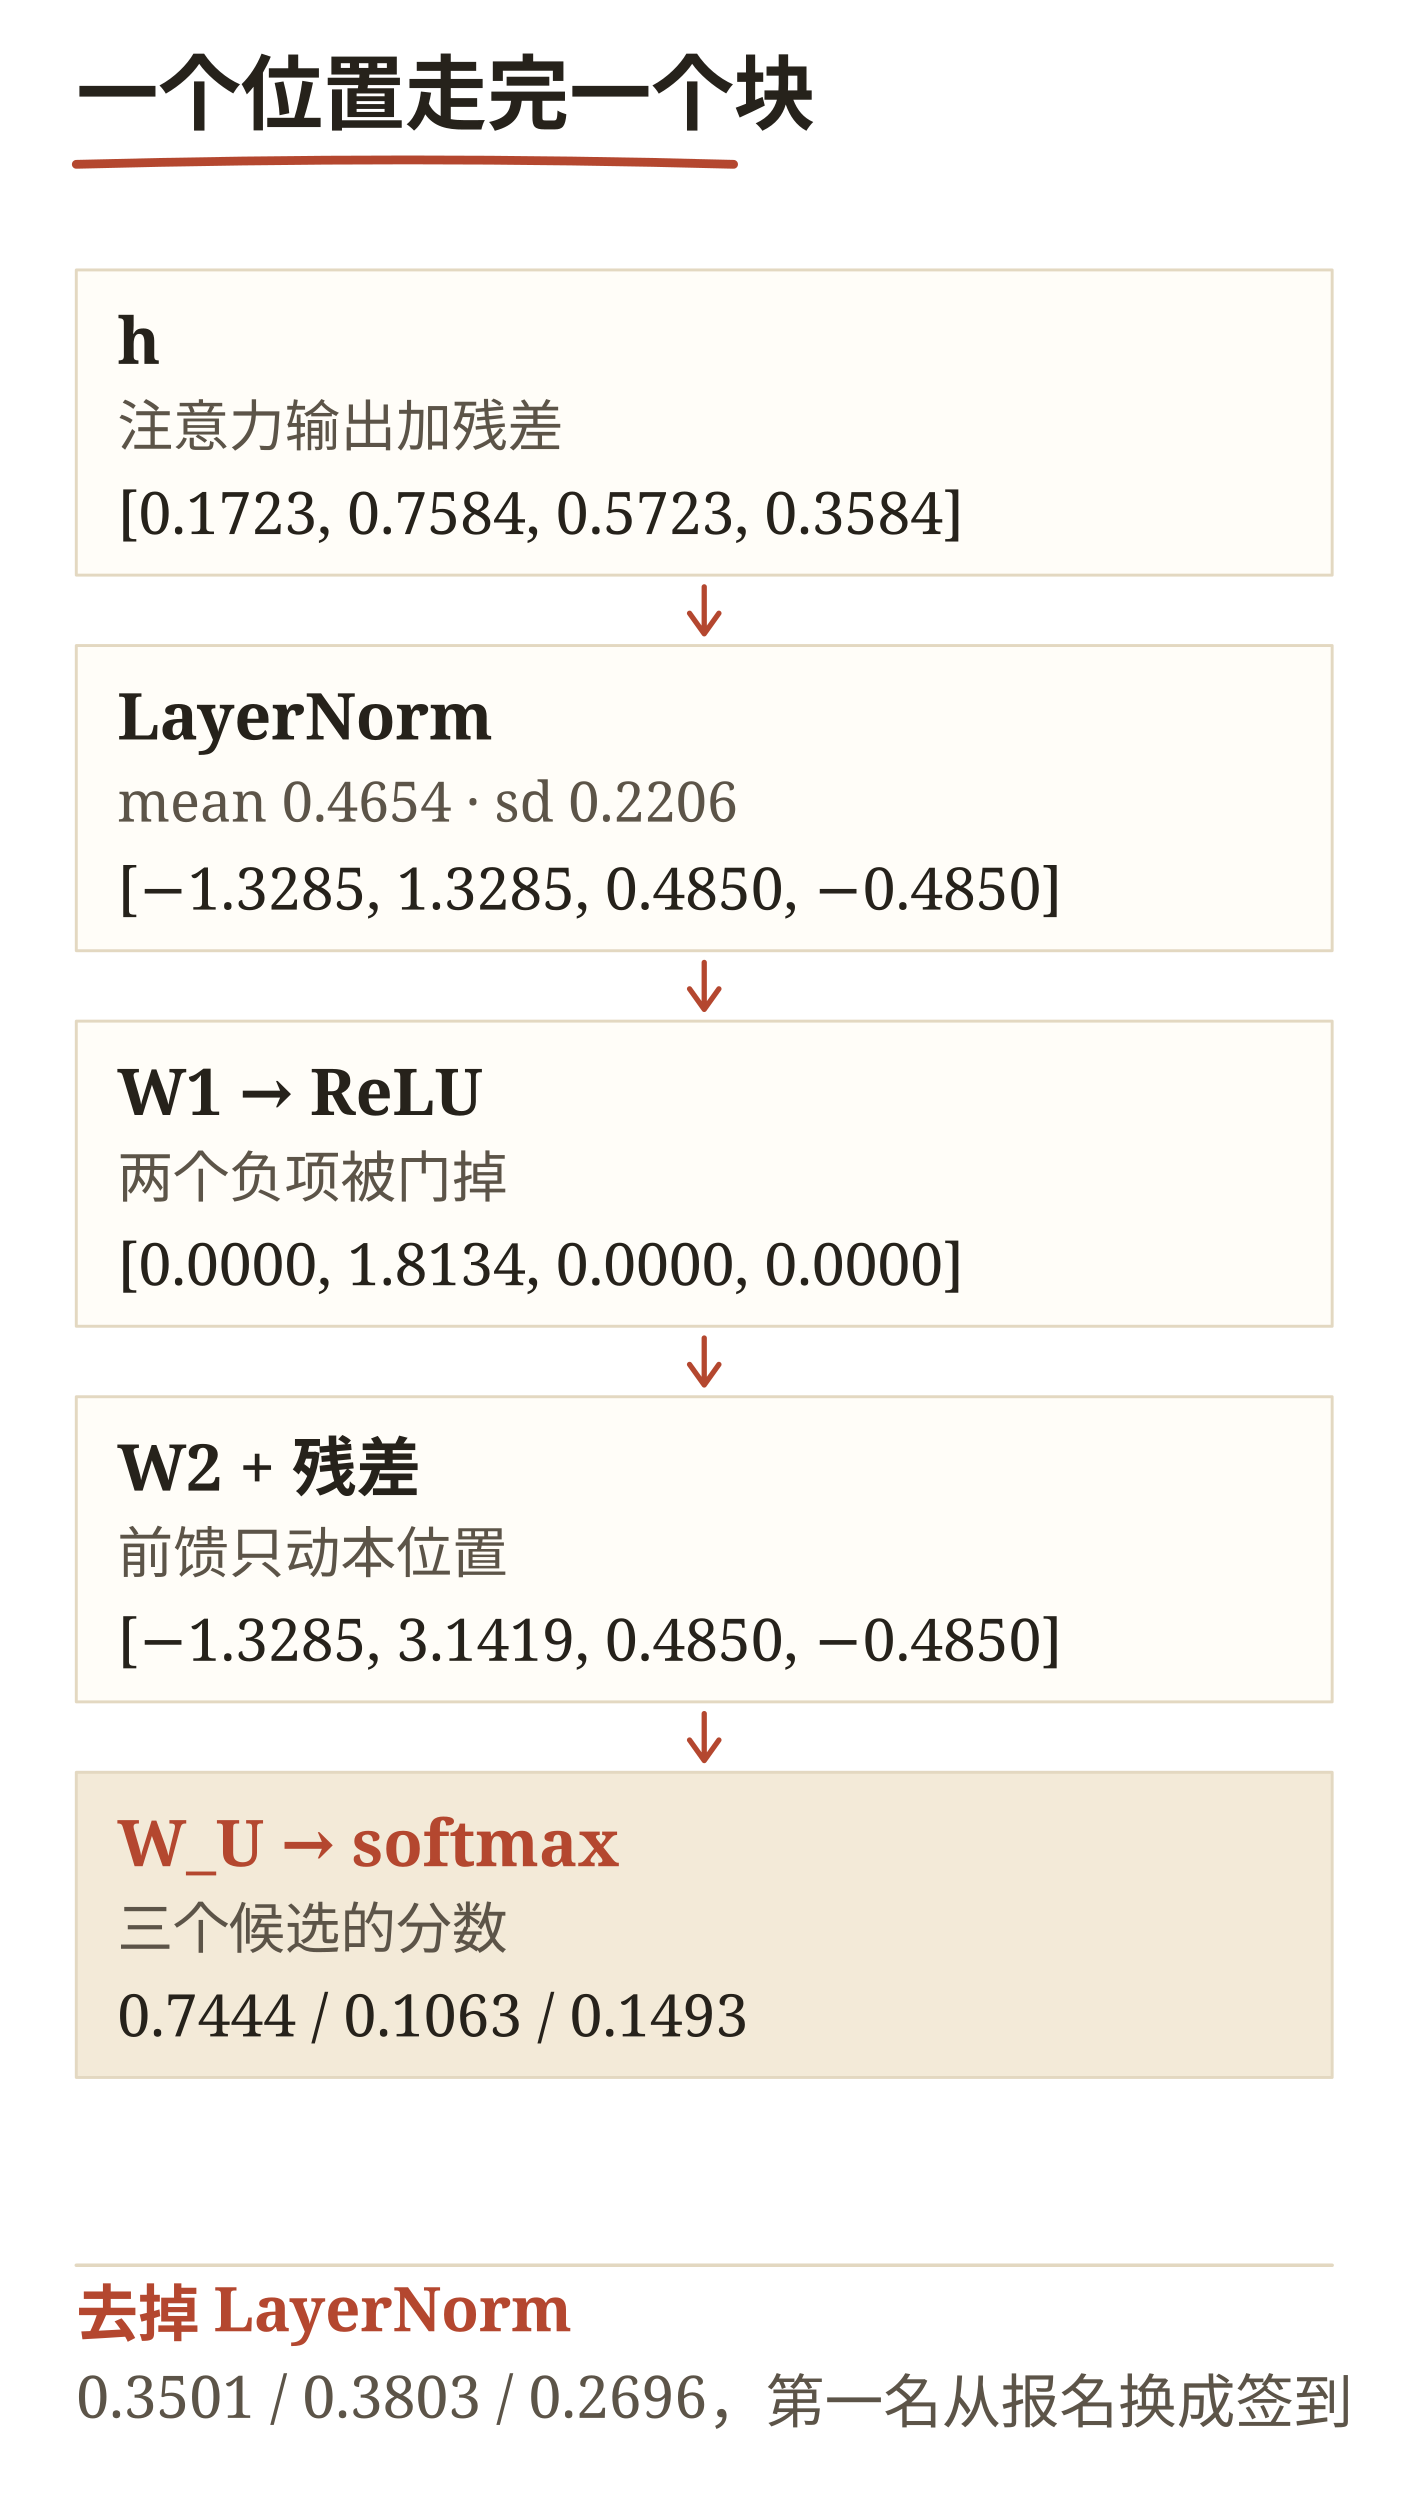
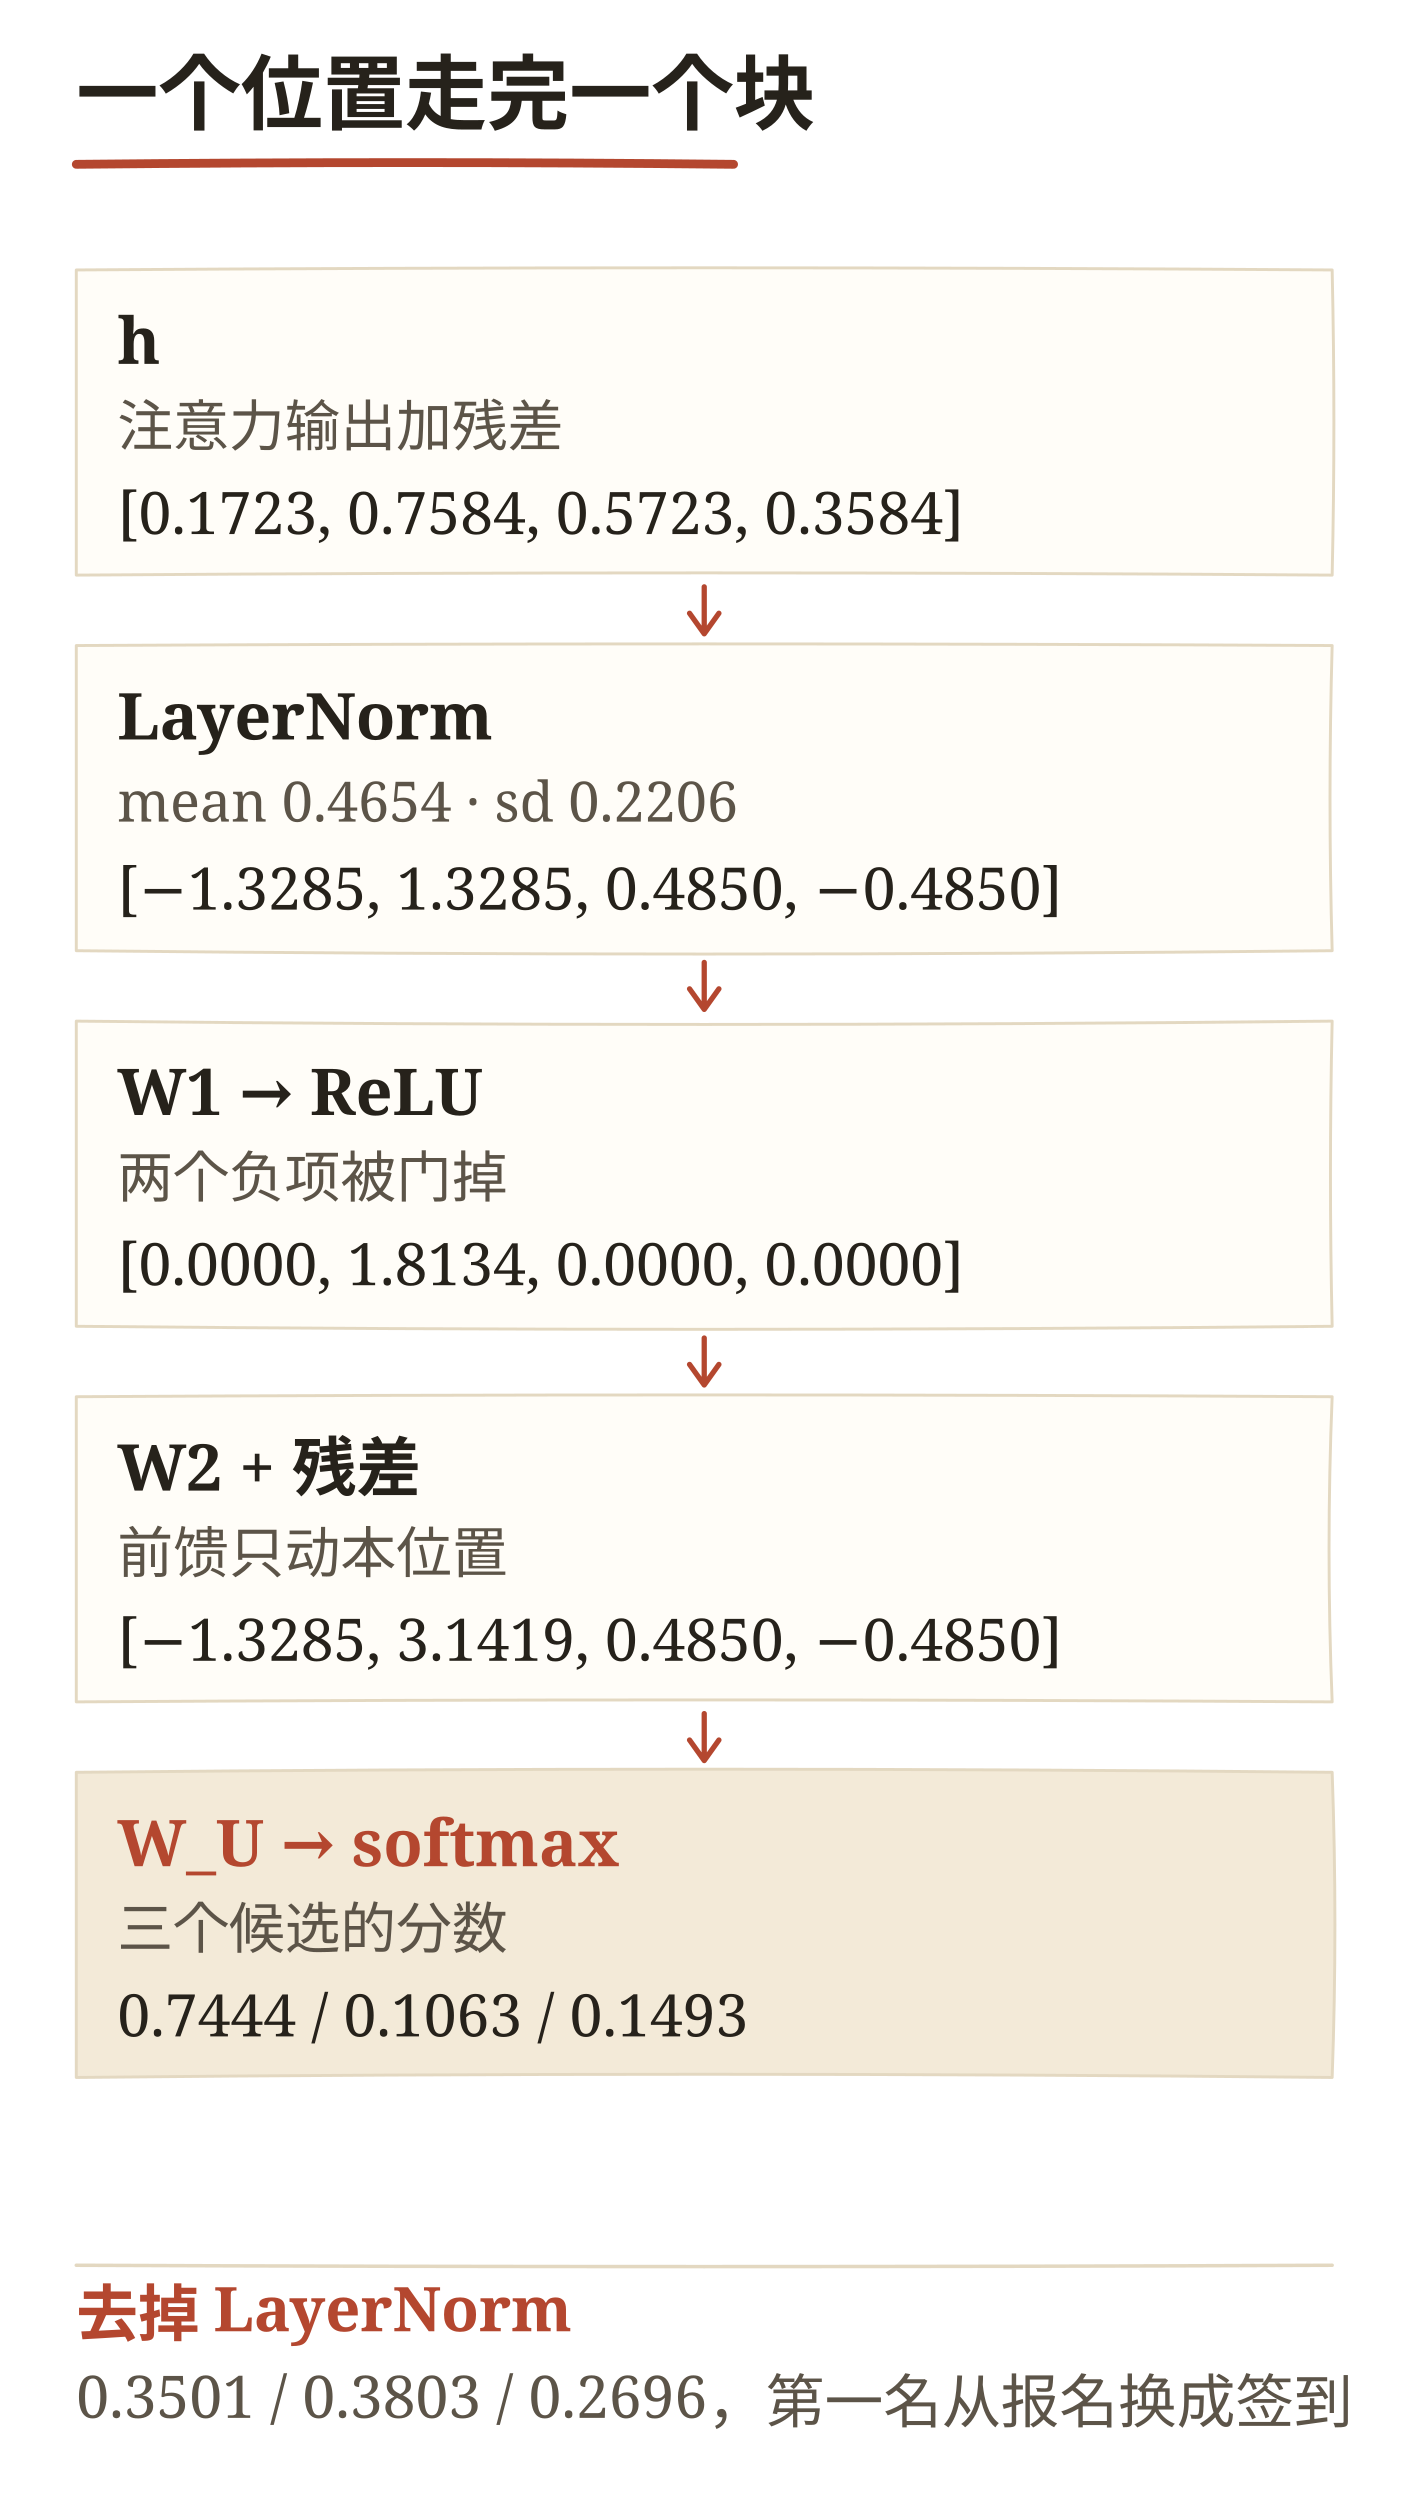
<svg xmlns="http://www.w3.org/2000/svg" width="480" height="852" viewBox="0 0 480 852" role="img" aria-labelledby="title desc">
  <g font-family="'Noto Serif SC','Source Han Serif SC','Songti SC','SimSun',serif" fill="#26221B">
    <text x="26" y="42" font-size="28" text-anchor="start" fill="#26221B" font-weight="600">一个位置走完一个块</text>
-     <path d="M26 56Q140 53 250 56" fill="none" stroke="#B4472F" stroke-width="3" stroke-linecap="round" stroke-linejoin="round" />
-     <path d="M26 92H454V196H26Z" fill="#FFFDF8" stroke="none" />
-     <path d="M26 92H454V196H26Z" fill="none" stroke="#E3D8C1" stroke-width="1" stroke-linecap="round" stroke-linejoin="round" />
+     <path d="M 26 56 Q 140 54.82 250 56" fill="none" stroke="#B4472F" stroke-width="3" stroke-linecap="round" stroke-linejoin="round" />
+     <path d="M 26 92 Q 240 90.54 454 92 Q 455.18 144 454 196 Q 240 194.48 26 196 Z" fill="#FFFDF8" stroke="none" />
+     <path d="M 26 92 Q 240 90.54 454 92 Q 455.18 144 454 196 Q 240 194.48 26 196 Z" fill="none" stroke="#E3D8C1" stroke-width="1" stroke-linecap="round" stroke-linejoin="round" />
    <text x="40" y="124" font-size="22" text-anchor="start" fill="#26221B" font-weight="600">h</text>
    <text x="40" y="152" font-size="19" text-anchor="start" fill="#5C5448" font-weight="400">注意力输出加残差</text>
    <text x="40" y="182" font-size="20" text-anchor="start" fill="#26221B" font-weight="400">[0.1723, 0.7584, 0.5723, 0.3584]</text>
    <path d="M240 200V216M235 209L240 216L245 209" fill="none" stroke="#B4472F" stroke-width="1.8" stroke-linecap="round" stroke-linejoin="round" />
-     <path d="M26 220H454V324H26Z" fill="#FFFDF8" stroke="none" />
-     <path d="M26 220H454V324H26Z" fill="none" stroke="#E3D8C1" stroke-width="1" stroke-linecap="round" stroke-linejoin="round" />
+     <path d="M 26 220 Q 240 218.88 454 220 Q 452.54 272 454 324 Q 240 326.28 26 324 Z" fill="#FFFDF8" stroke="none" />
+     <path d="M 26 220 Q 240 218.88 454 220 Q 452.54 272 454 324 Q 240 326.28 26 324 Z" fill="none" stroke="#E3D8C1" stroke-width="1" stroke-linecap="round" stroke-linejoin="round" />
    <text x="40" y="252" font-size="22" text-anchor="start" fill="#26221B" font-weight="600">LayerNorm</text>
    <text x="40" y="280" font-size="19" text-anchor="start" fill="#5C5448" font-weight="400">mean 0.4654 · sd 0.2206</text>
    <text x="40" y="310" font-size="20" text-anchor="start" fill="#26221B" font-weight="400">[−1.3285, 1.3285, 0.4850, −0.4850]</text>
    <path d="M240 328V344M235 337L240 344L245 337" fill="none" stroke="#B4472F" stroke-width="1.8" stroke-linecap="round" stroke-linejoin="round" />
-     <path d="M26 348H454V452H26Z" fill="#FFFDF8" stroke="none" />
-     <path d="M26 348H454V452H26Z" fill="none" stroke="#E3D8C1" stroke-width="1" stroke-linecap="round" stroke-linejoin="round" />
+     <path d="M 26 348 Q 240 350.26 454 348 Q 452.84 400 454 452 Q 240 454.08 26 452 Z" fill="#FFFDF8" stroke="none" />
+     <path d="M 26 348 Q 240 350.26 454 348 Q 452.84 400 454 452 Q 240 454.08 26 452 Z" fill="none" stroke="#E3D8C1" stroke-width="1" stroke-linecap="round" stroke-linejoin="round" />
    <text x="40" y="380" font-size="22" text-anchor="start" fill="#26221B" font-weight="600">W1 → ReLU</text>
    <text x="40" y="408" font-size="19" text-anchor="start" fill="#5C5448" font-weight="400">两个负项被门掉</text>
    <text x="40" y="438" font-size="20" text-anchor="start" fill="#26221B" font-weight="400">[0.0000, 1.8134, 0.0000, 0.0000]</text>
    <path d="M240 456V472M235 465L240 472L245 465" fill="none" stroke="#B4472F" stroke-width="1.8" stroke-linecap="round" stroke-linejoin="round" />
-     <path d="M26 476H454V580H26Z" fill="#FFFDF8" stroke="none" />
-     <path d="M26 476H454V580H26Z" fill="none" stroke="#E3D8C1" stroke-width="1" stroke-linecap="round" stroke-linejoin="round" />
+     <path d="M 26 476 Q 240 474.78 454 476 Q 451.88 528 454 580 Q 240 578.66 26 580 Z" fill="#FFFDF8" stroke="none" />
+     <path d="M 26 476 Q 240 474.78 454 476 Q 451.88 528 454 580 Q 240 578.66 26 580 Z" fill="none" stroke="#E3D8C1" stroke-width="1" stroke-linecap="round" stroke-linejoin="round" />
    <text x="40" y="508" font-size="22" text-anchor="start" fill="#26221B" font-weight="600">W2 + 残差</text>
    <text x="40" y="536" font-size="19" text-anchor="start" fill="#5C5448" font-weight="400">前馈只动本位置</text>
    <text x="40" y="566" font-size="20" text-anchor="start" fill="#26221B" font-weight="400">[−1.3285, 3.1419, 0.4850, −0.4850]</text>
    <path d="M240 584V600M235 593L240 600L245 593" fill="none" stroke="#B4472F" stroke-width="1.8" stroke-linecap="round" stroke-linejoin="round" />
-     <path d="M26 604H454V708H26Z" fill="#F3EAD8" stroke="none" />
-     <path d="M26 604H454V708H26Z" fill="none" stroke="#E3D8C1" stroke-width="1" stroke-linecap="round" stroke-linejoin="round" />
+     <path d="M 26 604 Q 240 601.88 454 604 Q 455.88 656 454 708 Q 240 705.82 26 708 Z" fill="#F3EAD8" stroke="none" />
+     <path d="M 26 604 Q 240 601.88 454 604 Q 455.88 656 454 708 Q 240 705.82 26 708 Z" fill="none" stroke="#E3D8C1" stroke-width="1" stroke-linecap="round" stroke-linejoin="round" />
    <text x="40" y="636" font-size="22" text-anchor="start" fill="#B4472F" font-weight="600">W_U → softmax</text>
    <text x="40" y="664" font-size="19" text-anchor="start" fill="#5C5448" font-weight="400">三个候选的分数</text>
    <text x="40" y="694" font-size="20" text-anchor="start" fill="#26221B" font-weight="400">0.7444 / 0.1063 / 0.1493</text>
-     <path d="M26 772H454" fill="none" stroke="#E3D8C1" stroke-width="1.2" stroke-linecap="round" stroke-linejoin="round" />
+     <path d="M 26 772 Q 240 772.92 454 772" fill="none" stroke="#E3D8C1" stroke-width="1.2" stroke-linecap="round" stroke-linejoin="round" />
    <text x="26" y="796" font-size="21" text-anchor="start" fill="#B4472F" font-weight="600">去掉 LayerNorm</text>
    <text x="26" y="824" font-size="20" text-anchor="start" fill="#5C5448" font-weight="400">0.3501 / 0.3803 / 0.2696，第一名从报名换成签到</text>
  </g>
</svg>
